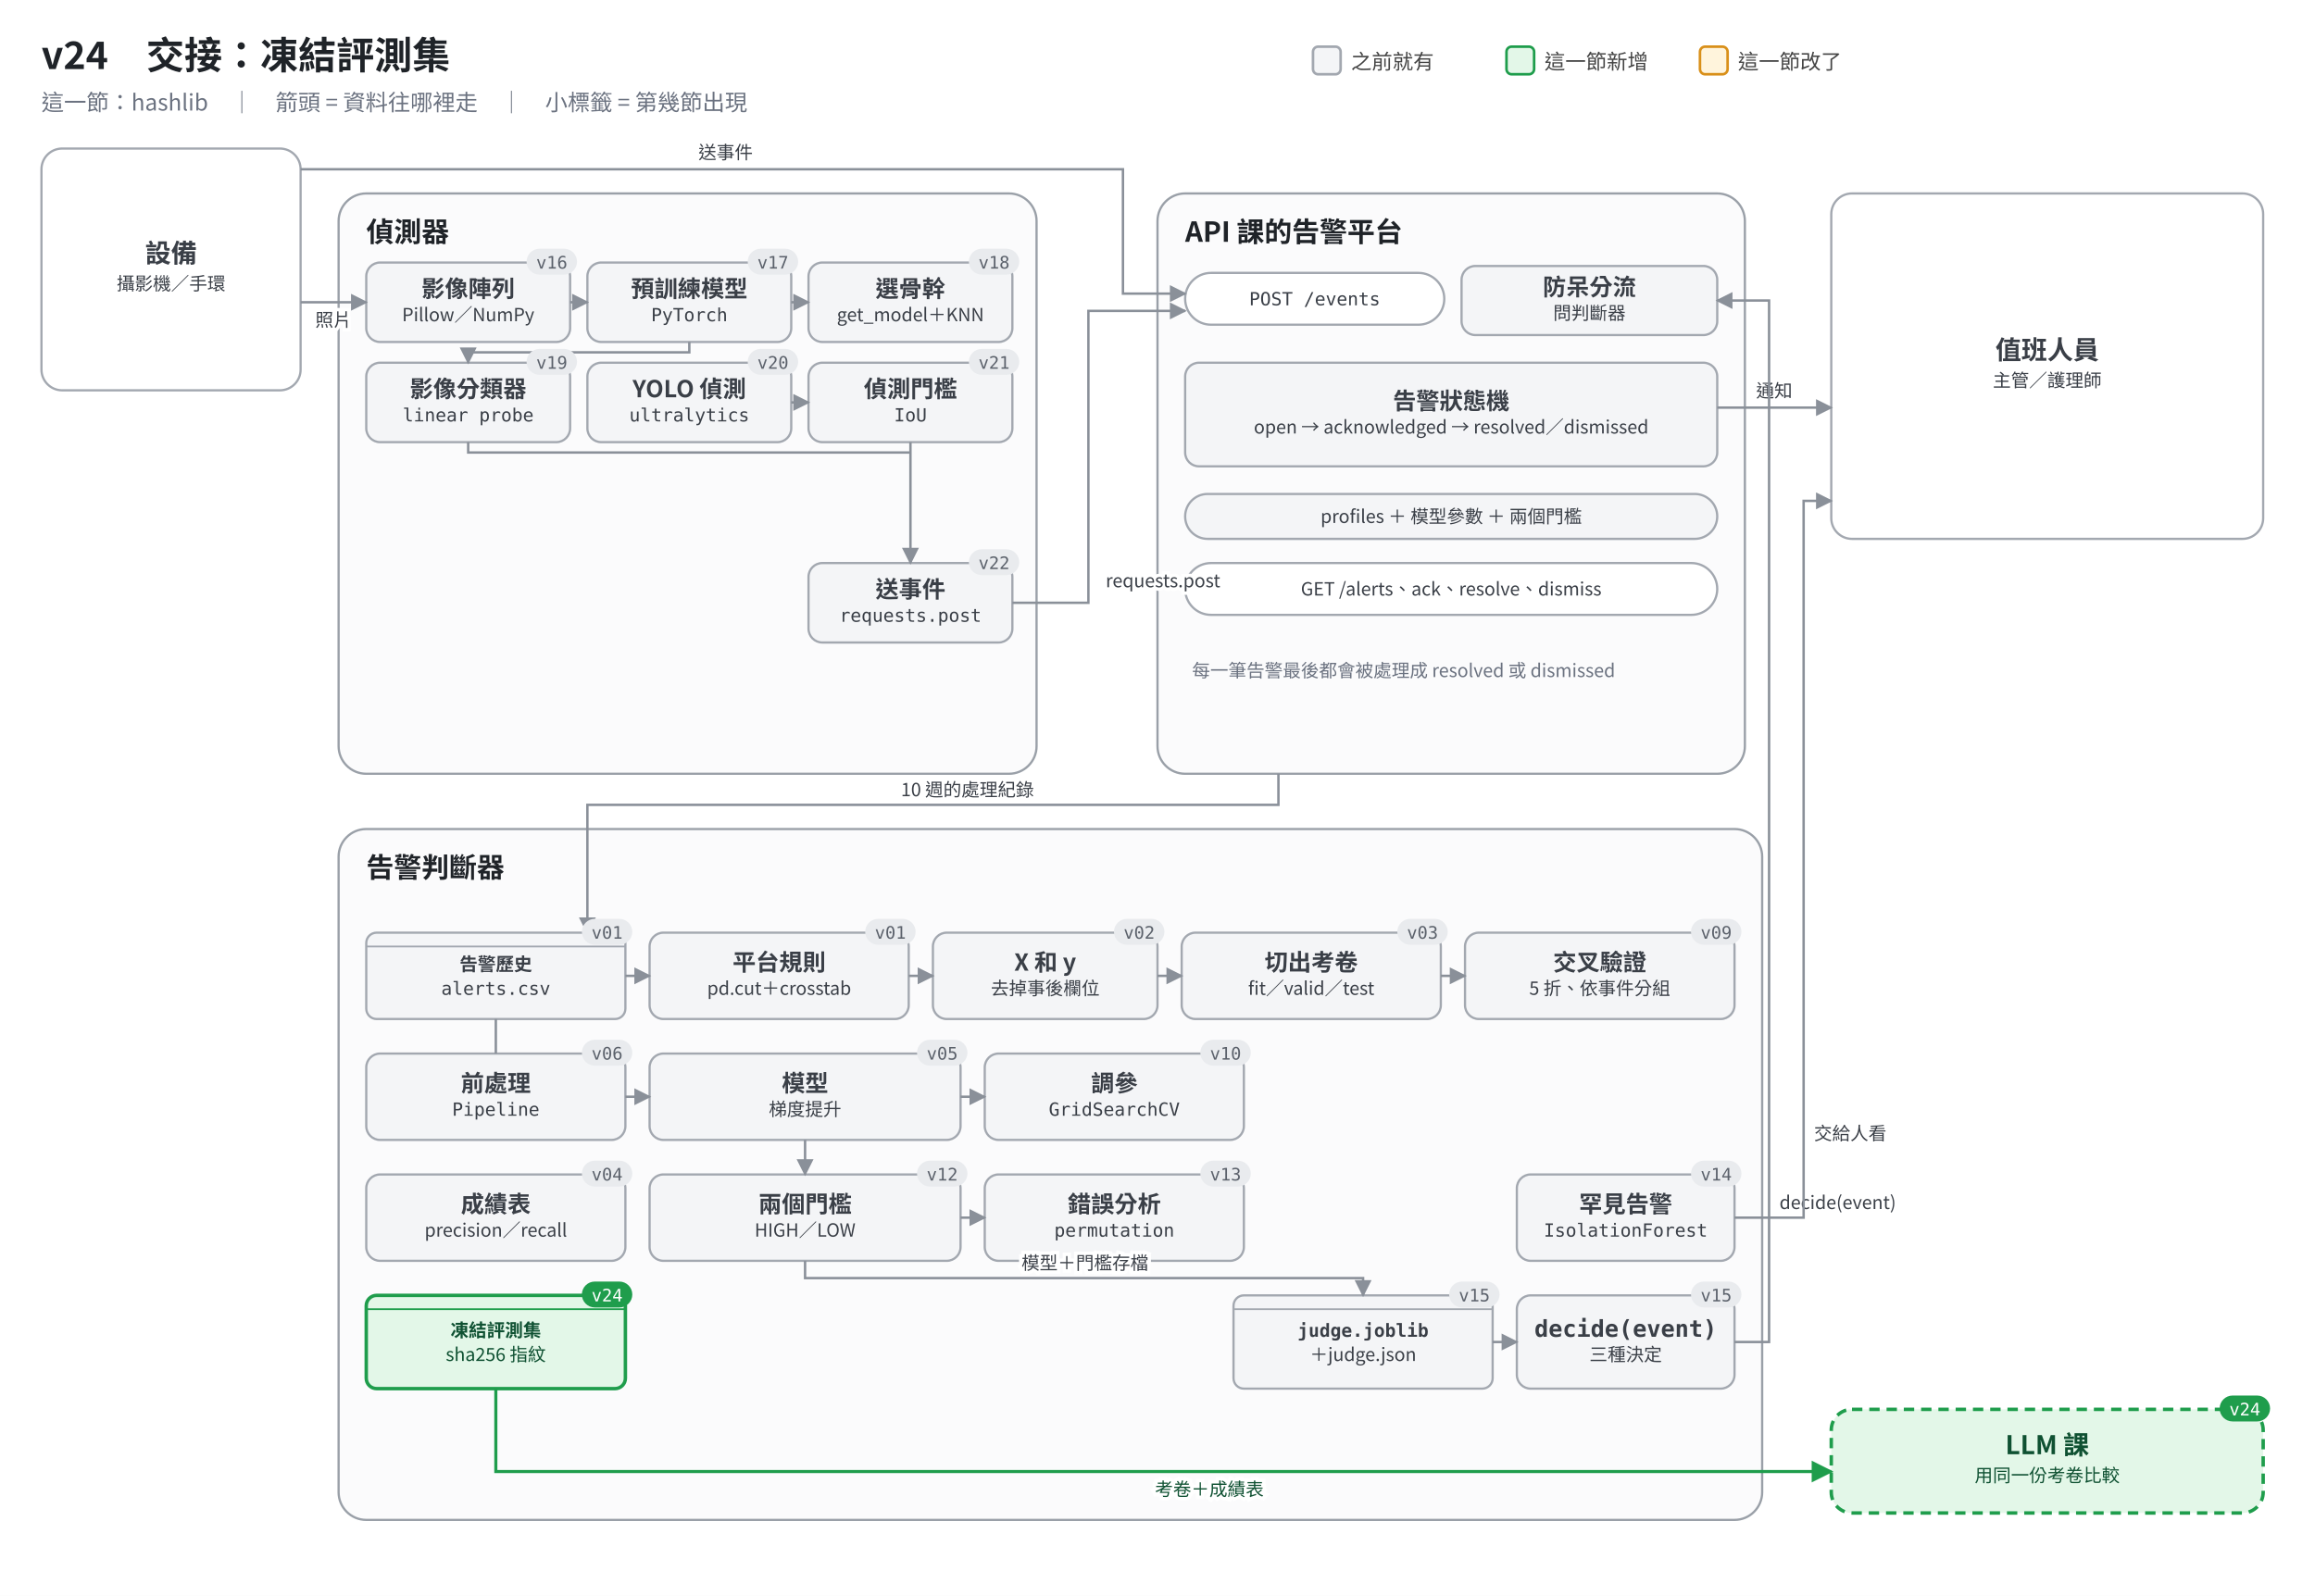
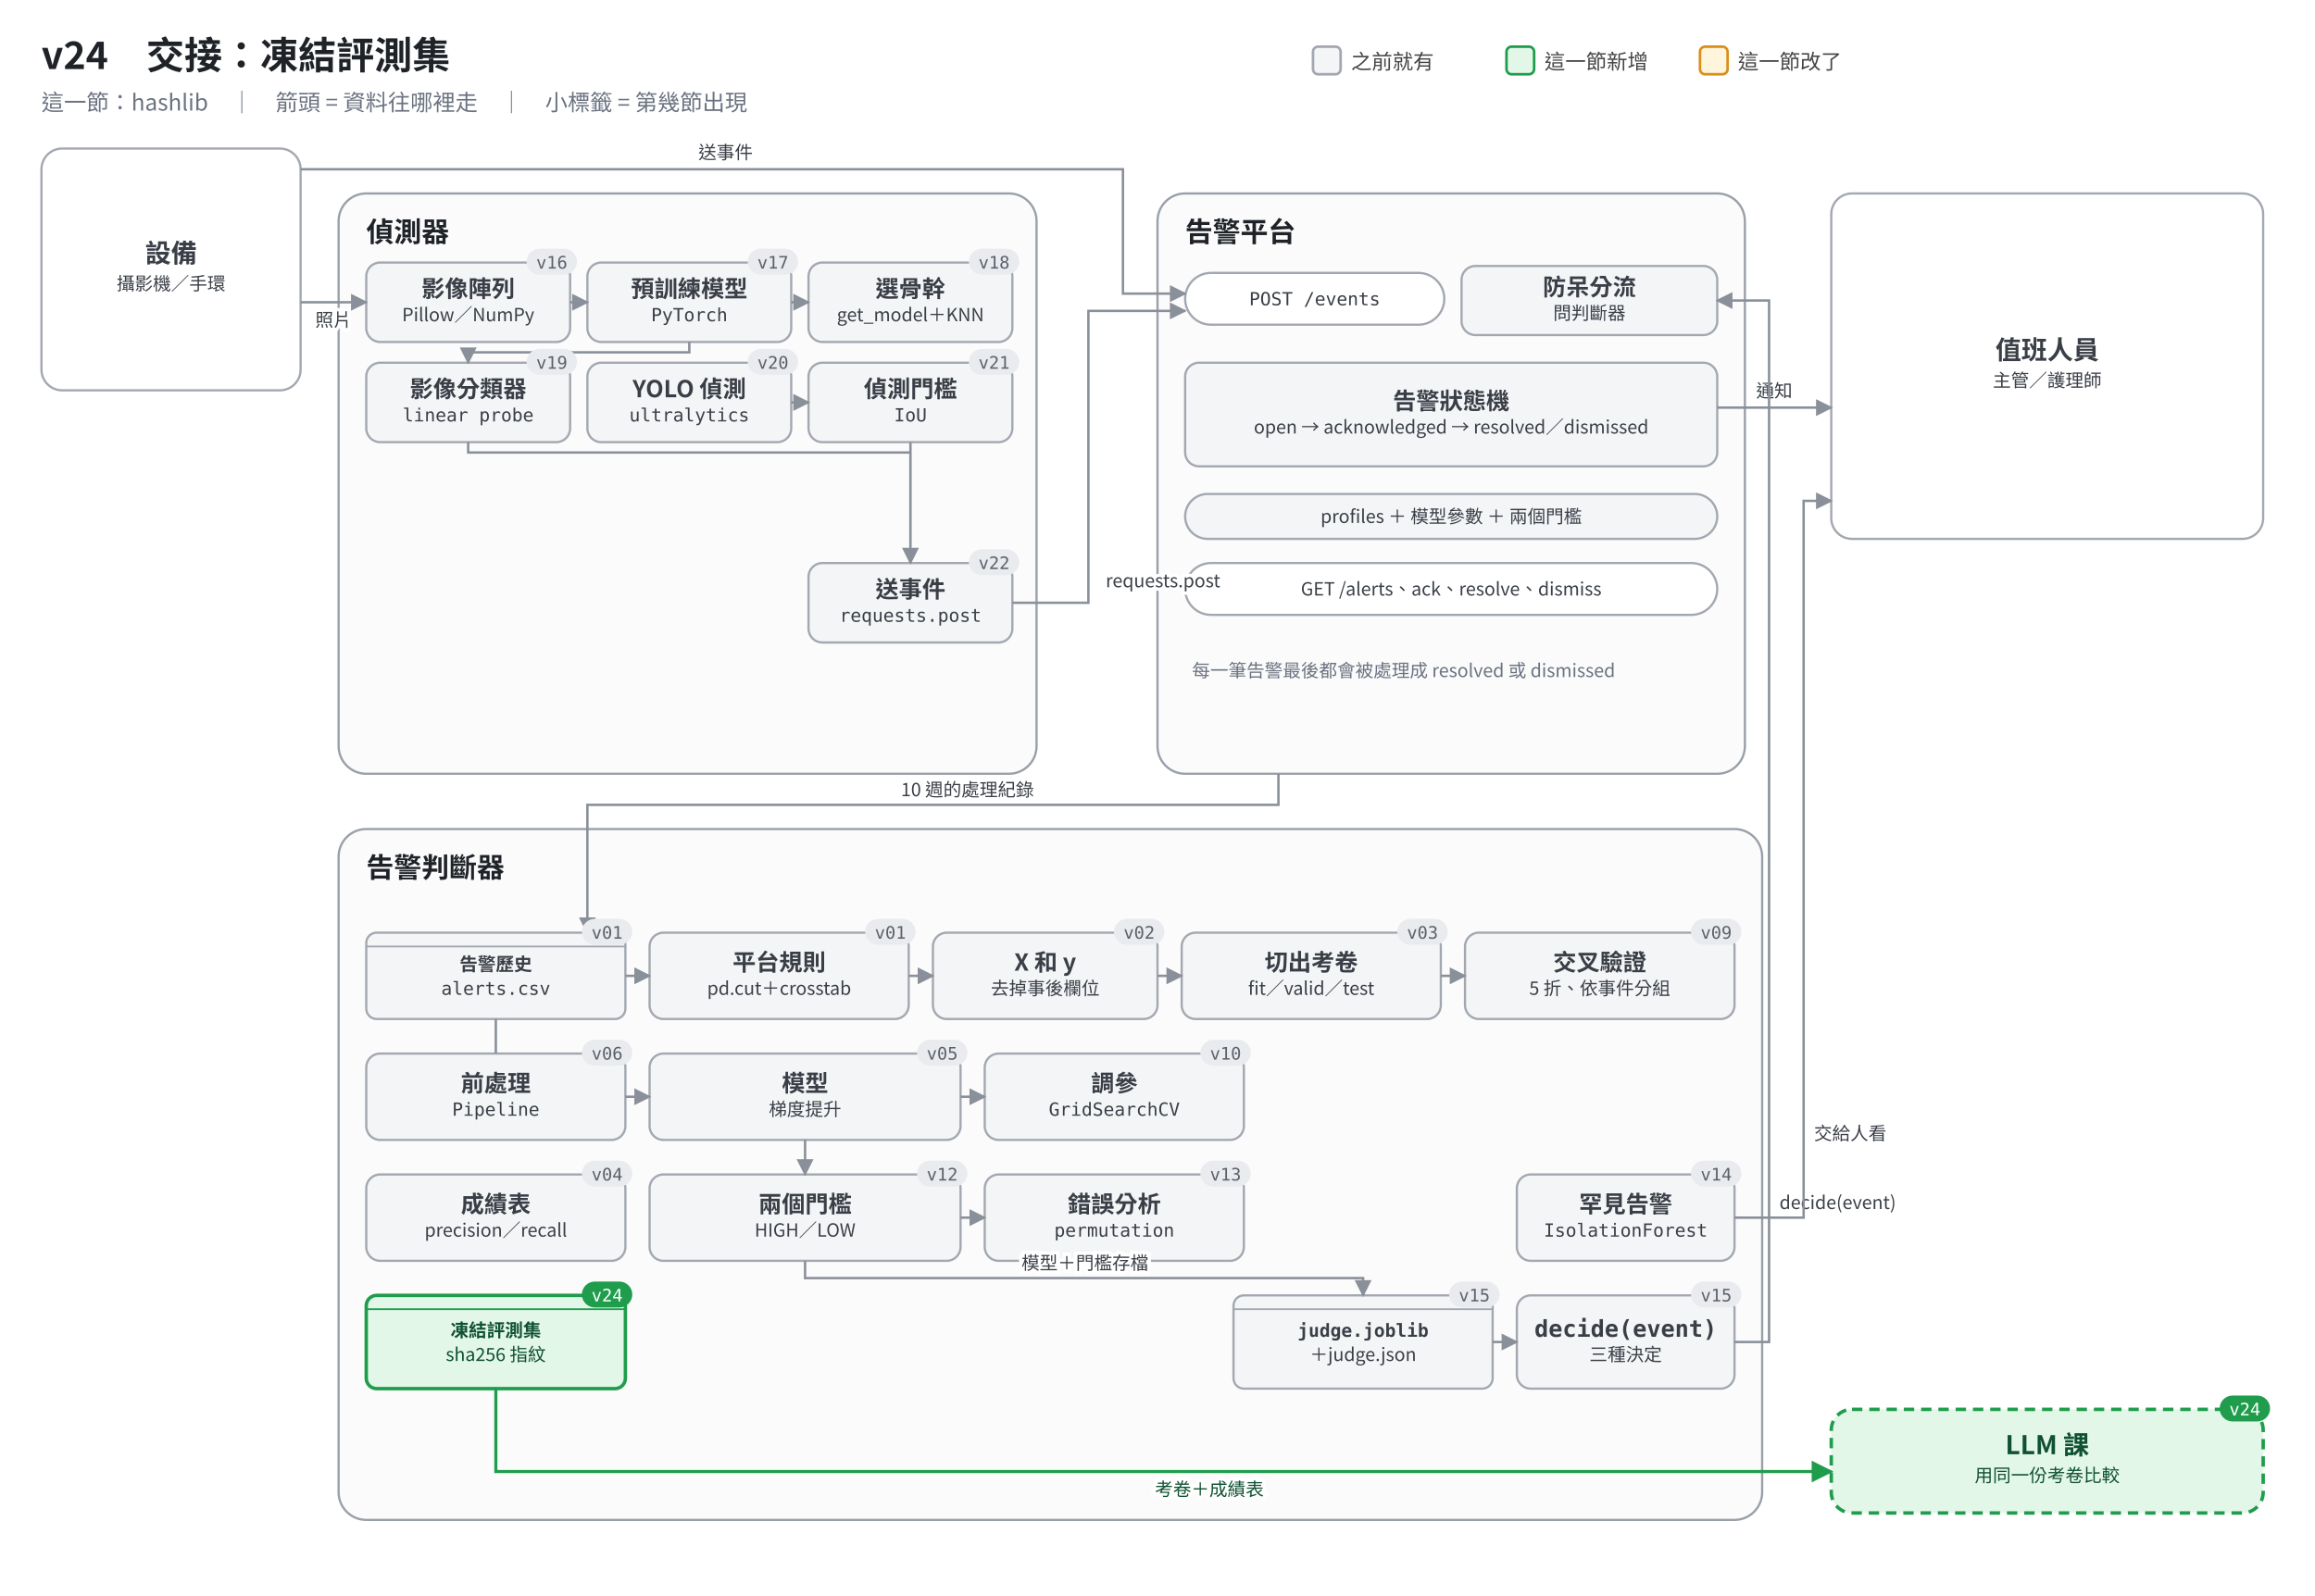
<svg xmlns="http://www.w3.org/2000/svg" viewBox="0 0 1340 924" width="1340" height="924">
  <defs>
    <marker id="arr-old" viewBox="0 0 10 10" refX="9" refY="5" markerWidth="7" markerHeight="7" orient="auto-start-reverse">
      <path d="M0,0 L10,5 L0,10 z" fill="#8a9099" />
    </marker>
    <marker id="arr-new" viewBox="0 0 10 10" refX="9" refY="5" markerWidth="7" markerHeight="7" orient="auto-start-reverse">
      <path d="M0,0 L10,5 L0,10 z" fill="#1f9d4c" />
    </marker>
    <marker id="arr-changed" viewBox="0 0 10 10" refX="9" refY="5" markerWidth="7" markerHeight="7" orient="auto-start-reverse">
      <path d="M0,0 L10,5 L0,10 z" fill="#d9901a" />
    </marker>
    <marker id="arr-error" viewBox="0 0 10 10" refX="9" refY="5" markerWidth="7" markerHeight="7" orient="auto-start-reverse">
      <path d="M0,0 L10,5 L0,10 z" fill="#d33a3a" />
    </marker>
  </defs>
  <rect width="1340" height="924" fill="#ffffff" />
  <text x="24" y="40" font-family="'PingFang TC','Noto Sans TC','Noto Sans CJK TC','Microsoft JhengHei',sans-serif" font-size="22" fill="#1f2328" font-weight="bold" text-anchor="start">v24　交接：凍結評測集</text>
  <text x="24" y="64" font-family="'PingFang TC','Noto Sans TC','Noto Sans CJK TC','Microsoft JhengHei',sans-serif" font-size="13" fill="#6b7280" font-weight="normal" text-anchor="start">這一節：hashlib　｜　箭頭 = 資料往哪裡走　｜　小標籤 = 第幾節出現</text>
  <rect x="760" y="27" width="16" height="16" rx="3" fill="#f4f5f7" stroke="#a3a8b0" stroke-width="1.5" />
  <text x="782" y="40" font-family="'PingFang TC','Noto Sans TC','Noto Sans CJK TC','Microsoft JhengHei',sans-serif" font-size="12" fill="#444" font-weight="normal" text-anchor="start">之前就有</text>
  <rect x="872" y="27" width="16" height="16" rx="3" fill="#e3f7e8" stroke="#1f9d4c" stroke-width="1.5" />
  <text x="894" y="40" font-family="'PingFang TC','Noto Sans TC','Noto Sans CJK TC','Microsoft JhengHei',sans-serif" font-size="12" fill="#444" font-weight="normal" text-anchor="start">這一節新增</text>
  <rect x="984" y="27" width="16" height="16" rx="3" fill="#fff4dc" stroke="#d9901a" stroke-width="1.5" />
  <text x="1006" y="40" font-family="'PingFang TC','Noto Sans TC','Noto Sans CJK TC','Microsoft JhengHei',sans-serif" font-size="12" fill="#444" font-weight="normal" text-anchor="start">這一節改了</text>
  <rect x="670" y="112" width="340" height="336" rx="16" fill="#fbfbfc" stroke="#9aa0a8" stroke-width="1.3" />
-   <text x="686" y="140" font-family="'PingFang TC','Noto Sans TC','Noto Sans CJK TC','Microsoft JhengHei',sans-serif" font-size="16" fill="#1f2328" font-weight="bold" text-anchor="start">API 課的告警平台</text>
+   <text x="686" y="140" font-family="'PingFang TC','Noto Sans TC','Noto Sans CJK TC','Microsoft JhengHei',sans-serif" font-size="16" fill="#1f2328" font-weight="bold" text-anchor="start">告警平台</text>
  <rect x="196" y="112" width="404" height="336" rx="16" fill="#fbfbfc" stroke="#9aa0a8" stroke-width="1.3" />
  <text x="212" y="140" font-family="'PingFang TC','Noto Sans TC','Noto Sans CJK TC','Microsoft JhengHei',sans-serif" font-size="16" fill="#1f2328" font-weight="bold" text-anchor="start">偵測器</text>
  <rect x="196" y="480" width="824" height="400" rx="16" fill="#fbfbfc" stroke="#9aa0a8" stroke-width="1.3" />
  <text x="212" y="508" font-family="'PingFang TC','Noto Sans TC','Noto Sans CJK TC','Microsoft JhengHei',sans-serif" font-size="16" fill="#1f2328" font-weight="bold" text-anchor="start">告警判斷器</text>
  <rect x="24" y="86" width="150" height="140" rx="12" fill="#ffffff" stroke="#a3a8b0" stroke-width="1.3" />
  <text x="99" y="152" font-family="'PingFang TC','Noto Sans TC','Noto Sans CJK TC','Microsoft JhengHei',sans-serif" font-size="15" fill="#3a3f47" font-weight="bold" text-anchor="middle">設備</text>
  <text x="99" y="168" font-family="'PingFang TC','Noto Sans TC','Noto Sans CJK TC','Microsoft JhengHei',sans-serif" font-size="10.5" fill="#3a3f47" font-weight="normal" text-anchor="middle">攝影機／手環</text>
  <rect x="212" y="152" width="118" height="46" rx="8" fill="#f4f5f7" stroke="#a3a8b0" stroke-width="1.3" />
  <text x="271" y="172" font-family="'PingFang TC','Noto Sans TC','Noto Sans CJK TC','Microsoft JhengHei',sans-serif" font-size="13.5" fill="#3a3f47" font-weight="bold" text-anchor="middle">影像陣列</text>
  <text x="271" y="186" font-family="'PingFang TC','Noto Sans TC','Noto Sans CJK TC','Microsoft JhengHei',sans-serif" font-size="10.5" fill="#3a3f47" font-weight="normal" text-anchor="middle">Pillow／NumPy</text>
  <rect x="340" y="152" width="118" height="46" rx="8" fill="#f4f5f7" stroke="#a3a8b0" stroke-width="1.3" />
  <text x="399" y="172" font-family="'PingFang TC','Noto Sans TC','Noto Sans CJK TC','Microsoft JhengHei',sans-serif" font-size="13.5" fill="#3a3f47" font-weight="bold" text-anchor="middle">預訓練模型</text>
  <text x="399" y="186" font-family="'SF Mono',Menlo,Consolas,'DejaVu Sans Mono',monospace" font-size="10.5" fill="#3a3f47" font-weight="normal" text-anchor="middle">PyTorch</text>
  <rect x="468" y="152" width="118" height="46" rx="8" fill="#f4f5f7" stroke="#a3a8b0" stroke-width="1.3" />
  <text x="527" y="172" font-family="'PingFang TC','Noto Sans TC','Noto Sans CJK TC','Microsoft JhengHei',sans-serif" font-size="13.5" fill="#3a3f47" font-weight="bold" text-anchor="middle">選骨幹</text>
  <text x="527" y="186" font-family="'PingFang TC','Noto Sans TC','Noto Sans CJK TC','Microsoft JhengHei',sans-serif" font-size="10.5" fill="#3a3f47" font-weight="normal" text-anchor="middle">get_model＋KNN</text>
  <rect x="212" y="210" width="118" height="46" rx="8" fill="#f4f5f7" stroke="#a3a8b0" stroke-width="1.3" />
  <text x="271" y="230" font-family="'PingFang TC','Noto Sans TC','Noto Sans CJK TC','Microsoft JhengHei',sans-serif" font-size="13.5" fill="#3a3f47" font-weight="bold" text-anchor="middle">影像分類器</text>
  <text x="271" y="244" font-family="'SF Mono',Menlo,Consolas,'DejaVu Sans Mono',monospace" font-size="10.5" fill="#3a3f47" font-weight="normal" text-anchor="middle">linear probe</text>
  <rect x="340" y="210" width="118" height="46" rx="8" fill="#f4f5f7" stroke="#a3a8b0" stroke-width="1.3" />
  <text x="399" y="230" font-family="'PingFang TC','Noto Sans TC','Noto Sans CJK TC','Microsoft JhengHei',sans-serif" font-size="13.5" fill="#3a3f47" font-weight="bold" text-anchor="middle">YOLO 偵測</text>
  <text x="399" y="244" font-family="'SF Mono',Menlo,Consolas,'DejaVu Sans Mono',monospace" font-size="10.5" fill="#3a3f47" font-weight="normal" text-anchor="middle">ultralytics</text>
  <rect x="468" y="210" width="118" height="46" rx="8" fill="#f4f5f7" stroke="#a3a8b0" stroke-width="1.3" />
  <text x="527" y="230" font-family="'PingFang TC','Noto Sans TC','Noto Sans CJK TC','Microsoft JhengHei',sans-serif" font-size="13.5" fill="#3a3f47" font-weight="bold" text-anchor="middle">偵測門檻</text>
  <text x="527" y="244" font-family="'SF Mono',Menlo,Consolas,'DejaVu Sans Mono',monospace" font-size="10.5" fill="#3a3f47" font-weight="normal" text-anchor="middle">IoU</text>
  <rect x="468" y="326" width="118" height="46" rx="8" fill="#f4f5f7" stroke="#a3a8b0" stroke-width="1.3" />
  <text x="527" y="346" font-family="'PingFang TC','Noto Sans TC','Noto Sans CJK TC','Microsoft JhengHei',sans-serif" font-size="13.5" fill="#3a3f47" font-weight="bold" text-anchor="middle">送事件</text>
  <text x="527" y="360" font-family="'SF Mono',Menlo,Consolas,'DejaVu Sans Mono',monospace" font-size="10.5" fill="#3a3f47" font-weight="normal" text-anchor="middle">requests.post</text>
  <rect x="686" y="158" width="150" height="30" rx="15" fill="#ffffff" stroke="#a3a8b0" stroke-width="1.3" />
  <text x="761" y="176.78" font-family="'SF Mono',Menlo,Consolas,'DejaVu Sans Mono',monospace" font-size="10.5" fill="#3a3f47" font-weight="normal" text-anchor="middle">POST /events</text>
  <rect x="846" y="154" width="148" height="40" rx="8" fill="#f4f5f7" stroke="#a3a8b0" stroke-width="1.3" />
  <text x="920" y="171" font-family="'PingFang TC','Noto Sans TC','Noto Sans CJK TC','Microsoft JhengHei',sans-serif" font-size="13.5" fill="#3a3f47" font-weight="bold" text-anchor="middle">防呆分流</text>
  <text x="920" y="185" font-family="'PingFang TC','Noto Sans TC','Noto Sans CJK TC','Microsoft JhengHei',sans-serif" font-size="10.5" fill="#3a3f47" font-weight="normal" text-anchor="middle">問判斷器</text>
  <rect x="686" y="210" width="308" height="60" rx="8" fill="#f4f5f7" stroke="#a3a8b0" stroke-width="1.3" />
  <text x="840" y="237" font-family="'PingFang TC','Noto Sans TC','Noto Sans CJK TC','Microsoft JhengHei',sans-serif" font-size="13.5" fill="#3a3f47" font-weight="bold" text-anchor="middle">告警狀態機</text>
  <text x="840" y="251" font-family="'PingFang TC','Noto Sans TC','Noto Sans CJK TC','Microsoft JhengHei',sans-serif" font-size="10.5" fill="#3a3f47" font-weight="normal" text-anchor="middle">open → acknowledged → resolved／dismissed</text>
  <rect x="686" y="286" width="308" height="26" rx="13" fill="#f4f5f7" stroke="#a3a8b0" stroke-width="1.3" />
  <text x="840" y="302.78" font-family="'PingFang TC','Noto Sans TC','Noto Sans CJK TC','Microsoft JhengHei',sans-serif" font-size="10.5" fill="#3a3f47" font-weight="normal" text-anchor="middle">profiles ＋ 模型參數 ＋ 兩個門檻</text>
  <rect x="686" y="326" width="308" height="30" rx="15" fill="#ffffff" stroke="#a3a8b0" stroke-width="1.3" />
  <text x="840" y="344.78" font-family="'PingFang TC','Noto Sans TC','Noto Sans CJK TC','Microsoft JhengHei',sans-serif" font-size="10.5" fill="#3a3f47" font-weight="normal" text-anchor="middle">GET /alerts、ack、resolve、dismiss</text>
  <text x="690" y="392" font-family="'PingFang TC','Noto Sans TC','Noto Sans CJK TC','Microsoft JhengHei',sans-serif" font-size="10.5" fill="#6b7280" font-weight="normal" text-anchor="start">每一筆告警最後都會被處理成 resolved 或 dismissed</text>
  <rect x="1060" y="112" width="250" height="200" rx="12" fill="#ffffff" stroke="#a3a8b0" stroke-width="1.3" />
  <text x="1185" y="208" font-family="'PingFang TC','Noto Sans TC','Noto Sans CJK TC','Microsoft JhengHei',sans-serif" font-size="15" fill="#3a3f47" font-weight="bold" text-anchor="middle">值班人員</text>
  <text x="1185" y="224" font-family="'PingFang TC','Noto Sans TC','Noto Sans CJK TC','Microsoft JhengHei',sans-serif" font-size="10.5" fill="#3a3f47" font-weight="normal" text-anchor="middle">主管／護理師</text>
  <rect x="1060" y="816" width="250" height="60" rx="12" fill="#e3f7e8" stroke="#1f9d4c" stroke-width="2" stroke-dasharray="6 4" />
  <text x="1185" y="842" font-family="'PingFang TC','Noto Sans TC','Noto Sans CJK TC','Microsoft JhengHei',sans-serif" font-size="15" fill="#0f5132" font-weight="bold" text-anchor="middle">LLM 課</text>
  <text x="1185" y="858" font-family="'PingFang TC','Noto Sans TC','Noto Sans CJK TC','Microsoft JhengHei',sans-serif" font-size="10.5" fill="#0f5132" font-weight="normal" text-anchor="middle">用同一份考卷比較</text>
  <rect x="212" y="540" width="150" height="50" rx="6" fill="#f4f5f7" stroke="#a3a8b0" stroke-width="1.3" />
  <path d="M212,548 h150" stroke="#a3a8b0" stroke-width="1" />
  <text x="287" y="562" font-family="'PingFang TC','Noto Sans TC','Noto Sans CJK TC','Microsoft JhengHei',sans-serif" font-size="10.5" fill="#3a3f47" font-weight="bold" text-anchor="middle">告警歷史</text>
  <text x="287" y="576" font-family="'SF Mono',Menlo,Consolas,'DejaVu Sans Mono',monospace" font-size="10.5" fill="#3a3f47" font-weight="normal" text-anchor="middle">alerts.csv</text>
  <rect x="376" y="540" width="150" height="50" rx="8" fill="#f4f5f7" stroke="#a3a8b0" stroke-width="1.3" />
  <text x="451" y="562" font-family="'PingFang TC','Noto Sans TC','Noto Sans CJK TC','Microsoft JhengHei',sans-serif" font-size="13.5" fill="#3a3f47" font-weight="bold" text-anchor="middle">平台規則</text>
  <text x="451" y="576" font-family="'PingFang TC','Noto Sans TC','Noto Sans CJK TC','Microsoft JhengHei',sans-serif" font-size="10.5" fill="#3a3f47" font-weight="normal" text-anchor="middle">pd.cut＋crosstab</text>
  <rect x="540" y="540" width="130" height="50" rx="8" fill="#f4f5f7" stroke="#a3a8b0" stroke-width="1.3" />
  <text x="605" y="562" font-family="'PingFang TC','Noto Sans TC','Noto Sans CJK TC','Microsoft JhengHei',sans-serif" font-size="13.5" fill="#3a3f47" font-weight="bold" text-anchor="middle">X 和 y</text>
  <text x="605" y="576" font-family="'PingFang TC','Noto Sans TC','Noto Sans CJK TC','Microsoft JhengHei',sans-serif" font-size="10.5" fill="#3a3f47" font-weight="normal" text-anchor="middle">去掉事後欄位</text>
  <rect x="684" y="540" width="150" height="50" rx="8" fill="#f4f5f7" stroke="#a3a8b0" stroke-width="1.3" />
  <text x="759" y="562" font-family="'PingFang TC','Noto Sans TC','Noto Sans CJK TC','Microsoft JhengHei',sans-serif" font-size="13.5" fill="#3a3f47" font-weight="bold" text-anchor="middle">切出考卷</text>
  <text x="759" y="576" font-family="'PingFang TC','Noto Sans TC','Noto Sans CJK TC','Microsoft JhengHei',sans-serif" font-size="10.5" fill="#3a3f47" font-weight="normal" text-anchor="middle">fit／valid／test</text>
  <rect x="848" y="540" width="156" height="50" rx="8" fill="#f4f5f7" stroke="#a3a8b0" stroke-width="1.3" />
  <text x="926" y="562" font-family="'PingFang TC','Noto Sans TC','Noto Sans CJK TC','Microsoft JhengHei',sans-serif" font-size="13.5" fill="#3a3f47" font-weight="bold" text-anchor="middle">交叉驗證</text>
  <text x="926" y="576" font-family="'PingFang TC','Noto Sans TC','Noto Sans CJK TC','Microsoft JhengHei',sans-serif" font-size="10.5" fill="#3a3f47" font-weight="normal" text-anchor="middle">5 折、依事件分組</text>
  <rect x="212" y="610" width="150" height="50" rx="8" fill="#f4f5f7" stroke="#a3a8b0" stroke-width="1.3" />
  <text x="287" y="632" font-family="'PingFang TC','Noto Sans TC','Noto Sans CJK TC','Microsoft JhengHei',sans-serif" font-size="13.5" fill="#3a3f47" font-weight="bold" text-anchor="middle">前處理</text>
  <text x="287" y="646" font-family="'SF Mono',Menlo,Consolas,'DejaVu Sans Mono',monospace" font-size="10.5" fill="#3a3f47" font-weight="normal" text-anchor="middle">Pipeline</text>
  <rect x="376" y="610" width="180" height="50" rx="8" fill="#f4f5f7" stroke="#a3a8b0" stroke-width="1.3" />
  <text x="466" y="632" font-family="'PingFang TC','Noto Sans TC','Noto Sans CJK TC','Microsoft JhengHei',sans-serif" font-size="13.5" fill="#3a3f47" font-weight="bold" text-anchor="middle">模型</text>
  <text x="466" y="646" font-family="'PingFang TC','Noto Sans TC','Noto Sans CJK TC','Microsoft JhengHei',sans-serif" font-size="10.5" fill="#3a3f47" font-weight="normal" text-anchor="middle">梯度提升</text>
  <rect x="570" y="610" width="150" height="50" rx="8" fill="#f4f5f7" stroke="#a3a8b0" stroke-width="1.3" />
  <text x="645" y="632" font-family="'PingFang TC','Noto Sans TC','Noto Sans CJK TC','Microsoft JhengHei',sans-serif" font-size="13.5" fill="#3a3f47" font-weight="bold" text-anchor="middle">調參</text>
  <text x="645" y="646" font-family="'SF Mono',Menlo,Consolas,'DejaVu Sans Mono',monospace" font-size="10.5" fill="#3a3f47" font-weight="normal" text-anchor="middle">GridSearchCV</text>
  <rect x="212" y="680" width="150" height="50" rx="8" fill="#f4f5f7" stroke="#a3a8b0" stroke-width="1.3" />
  <text x="287" y="702" font-family="'PingFang TC','Noto Sans TC','Noto Sans CJK TC','Microsoft JhengHei',sans-serif" font-size="13.5" fill="#3a3f47" font-weight="bold" text-anchor="middle">成績表</text>
  <text x="287" y="716" font-family="'PingFang TC','Noto Sans TC','Noto Sans CJK TC','Microsoft JhengHei',sans-serif" font-size="10.5" fill="#3a3f47" font-weight="normal" text-anchor="middle">precision／recall</text>
  <rect x="376" y="680" width="180" height="50" rx="8" fill="#f4f5f7" stroke="#a3a8b0" stroke-width="1.3" />
  <text x="466" y="702" font-family="'PingFang TC','Noto Sans TC','Noto Sans CJK TC','Microsoft JhengHei',sans-serif" font-size="13.5" fill="#3a3f47" font-weight="bold" text-anchor="middle">兩個門檻</text>
  <text x="466" y="716" font-family="'PingFang TC','Noto Sans TC','Noto Sans CJK TC','Microsoft JhengHei',sans-serif" font-size="10.5" fill="#3a3f47" font-weight="normal" text-anchor="middle">HIGH／LOW</text>
  <rect x="570" y="680" width="150" height="50" rx="8" fill="#f4f5f7" stroke="#a3a8b0" stroke-width="1.3" />
  <text x="645" y="702" font-family="'PingFang TC','Noto Sans TC','Noto Sans CJK TC','Microsoft JhengHei',sans-serif" font-size="13.5" fill="#3a3f47" font-weight="bold" text-anchor="middle">錯誤分析</text>
  <text x="645" y="716" font-family="'SF Mono',Menlo,Consolas,'DejaVu Sans Mono',monospace" font-size="10.5" fill="#3a3f47" font-weight="normal" text-anchor="middle">permutation</text>
  <rect x="878" y="680" width="126" height="50" rx="8" fill="#f4f5f7" stroke="#a3a8b0" stroke-width="1.3" />
  <text x="941" y="702" font-family="'PingFang TC','Noto Sans TC','Noto Sans CJK TC','Microsoft JhengHei',sans-serif" font-size="13.5" fill="#3a3f47" font-weight="bold" text-anchor="middle">罕見告警</text>
  <text x="941" y="716" font-family="'SF Mono',Menlo,Consolas,'DejaVu Sans Mono',monospace" font-size="10.5" fill="#3a3f47" font-weight="normal" text-anchor="middle">IsolationForest</text>
  <rect x="212" y="750" width="150" height="54" rx="6" fill="#e3f7e8" stroke="#1f9d4c" stroke-width="2" />
  <path d="M212,758 h150" stroke="#1f9d4c" stroke-width="1" />
  <text x="287" y="774" font-family="'PingFang TC','Noto Sans TC','Noto Sans CJK TC','Microsoft JhengHei',sans-serif" font-size="10.5" fill="#0f5132" font-weight="bold" text-anchor="middle">凍結評測集</text>
  <text x="287" y="788" font-family="'PingFang TC','Noto Sans TC','Noto Sans CJK TC','Microsoft JhengHei',sans-serif" font-size="10.5" fill="#0f5132" font-weight="normal" text-anchor="middle">sha256 指紋</text>
  <rect x="714" y="750" width="150" height="54" rx="6" fill="#f4f5f7" stroke="#a3a8b0" stroke-width="1.3" />
  <path d="M714,758 h150" stroke="#a3a8b0" stroke-width="1" />
  <text x="789" y="774" font-family="'SF Mono',Menlo,Consolas,'DejaVu Sans Mono',monospace" font-size="10.5" fill="#3a3f47" font-weight="bold" text-anchor="middle">judge.joblib</text>
  <text x="789" y="788" font-family="'PingFang TC','Noto Sans TC','Noto Sans CJK TC','Microsoft JhengHei',sans-serif" font-size="10.5" fill="#3a3f47" font-weight="normal" text-anchor="middle">＋judge.json</text>
  <rect x="878" y="750" width="126" height="54" rx="8" fill="#f4f5f7" stroke="#a3a8b0" stroke-width="1.3" />
  <text x="941" y="774" font-family="'SF Mono',Menlo,Consolas,'DejaVu Sans Mono',monospace" font-size="13.5" fill="#3a3f47" font-weight="bold" text-anchor="middle">decide(event)</text>
  <text x="941" y="788" font-family="'PingFang TC','Noto Sans TC','Noto Sans CJK TC','Microsoft JhengHei',sans-serif" font-size="10.5" fill="#3a3f47" font-weight="normal" text-anchor="middle">三種決定</text>
  <polyline points="174,98 650,98 650,170 686,170" fill="none" stroke="#8a9099" stroke-width="1.4" marker-end="url(#arr-old)" />
  <text x="420" y="92" font-family="'PingFang TC','Noto Sans TC','Noto Sans CJK TC','Microsoft JhengHei',sans-serif" font-size="10.5" fill="#3a3f47" text-anchor="middle" stroke="#fff" stroke-width="4" paint-order="stroke">送事件</text>
  <polyline points="174,175 212,175" fill="none" stroke="#8a9099" stroke-width="1.4" marker-end="url(#arr-old)" />
  <text x="193" y="189" font-family="'PingFang TC','Noto Sans TC','Noto Sans CJK TC','Microsoft JhengHei',sans-serif" font-size="10.5" fill="#3a3f47" text-anchor="middle" stroke="#fff" stroke-width="4" paint-order="stroke">照片</text>
  <polyline points="330,175 340,175" fill="none" stroke="#8a9099" stroke-width="1.4" marker-end="url(#arr-old)" />
  <polyline points="458,175 468,175" fill="none" stroke="#8a9099" stroke-width="1.4" marker-end="url(#arr-old)" />
  <polyline points="399,198 399,204 271,204 271,210" fill="none" stroke="#8a9099" stroke-width="1.4" marker-end="url(#arr-old)" />
  <polyline points="458,233 468,233" fill="none" stroke="#8a9099" stroke-width="1.4" marker-end="url(#arr-old)" />
  <polyline points="271,256 271,262 527,262" fill="none" stroke="#8a9099" stroke-width="1.4" />
  <polyline points="527,256 527,326" fill="none" stroke="#8a9099" stroke-width="1.4" marker-end="url(#arr-old)" />
  <polyline points="586,349 630,349 630,180 686,180" fill="none" stroke="#8a9099" stroke-width="1.4" marker-end="url(#arr-old)" />
  <text x="640" y="340" font-family="'PingFang TC','Noto Sans TC','Noto Sans CJK TC','Microsoft JhengHei',sans-serif" font-size="10.5" fill="#3a3f47" text-anchor="start" stroke="#fff" stroke-width="4" paint-order="stroke">requests.post</text>
  <polyline points="994,236 1060,236" fill="none" stroke="#8a9099" stroke-width="1.4" marker-end="url(#arr-old)" />
  <text x="1027" y="230" font-family="'PingFang TC','Noto Sans TC','Noto Sans CJK TC','Microsoft JhengHei',sans-serif" font-size="10.5" fill="#3a3f47" text-anchor="middle" stroke="#fff" stroke-width="4" paint-order="stroke">通知</text>
  <polyline points="740,448 740,466 340,466 340,540" fill="none" stroke="#8a9099" stroke-width="1.4" marker-end="url(#arr-old)" />
  <text x="560" y="461" font-family="'PingFang TC','Noto Sans TC','Noto Sans CJK TC','Microsoft JhengHei',sans-serif" font-size="10.5" fill="#3a3f47" text-anchor="middle" stroke="#fff" stroke-width="4" paint-order="stroke">10 週的處理紀錄</text>
  <polyline points="362,565 376,565" fill="none" stroke="#8a9099" stroke-width="1.4" marker-end="url(#arr-old)" />
  <polyline points="526,565 540,565" fill="none" stroke="#8a9099" stroke-width="1.4" marker-end="url(#arr-old)" />
  <polyline points="670,565 684,565" fill="none" stroke="#8a9099" stroke-width="1.4" marker-end="url(#arr-old)" />
  <polyline points="834,565 848,565" fill="none" stroke="#8a9099" stroke-width="1.4" marker-end="url(#arr-old)" />
  <polyline points="362,635 376,635" fill="none" stroke="#8a9099" stroke-width="1.4" marker-end="url(#arr-old)" />
  <polyline points="556,635 570,635" fill="none" stroke="#8a9099" stroke-width="1.4" marker-end="url(#arr-old)" />
  <polyline points="287,610 287,590" fill="none" stroke="#8a9099" stroke-width="1.4" />
  <polyline points="466,660 466,680" fill="none" stroke="#8a9099" stroke-width="1.4" marker-end="url(#arr-old)" />
  <polyline points="556,705 570,705" fill="none" stroke="#8a9099" stroke-width="1.4" marker-end="url(#arr-old)" />
  <polyline points="466,730 466,740 789,740 789,750" fill="none" stroke="#8a9099" stroke-width="1.4" marker-end="url(#arr-old)" />
  <text x="628" y="735" font-family="'PingFang TC','Noto Sans TC','Noto Sans CJK TC','Microsoft JhengHei',sans-serif" font-size="10.5" fill="#3a3f47" text-anchor="middle" stroke="#fff" stroke-width="4" paint-order="stroke">模型＋門檻存檔</text>
  <polyline points="864,777 878,777" fill="none" stroke="#8a9099" stroke-width="1.4" marker-end="url(#arr-old)" />
  <polyline points="1004,777 1024,777 1024,174 994,174" fill="none" stroke="#8a9099" stroke-width="1.4" marker-end="url(#arr-old)" />
  <text x="1030" y="700" font-family="'PingFang TC','Noto Sans TC','Noto Sans CJK TC','Microsoft JhengHei',sans-serif" font-size="10.5" fill="#3a3f47" text-anchor="start" stroke="#fff" stroke-width="4" paint-order="stroke">decide(event)</text>
  <polyline points="1004,705 1044,705 1044,290 1060,290" fill="none" stroke="#8a9099" stroke-width="1.4" marker-end="url(#arr-old)" />
  <text x="1050" y="660" font-family="'PingFang TC','Noto Sans TC','Noto Sans CJK TC','Microsoft JhengHei',sans-serif" font-size="10.5" fill="#3a3f47" text-anchor="start" stroke="#fff" stroke-width="4" paint-order="stroke">交給人看</text>
  <polyline points="287,804 287,852 1060,852" fill="none" stroke="#1f9d4c" stroke-width="1.8" marker-end="url(#arr-new)" />
  <text x="700" y="866" font-family="'PingFang TC','Noto Sans TC','Noto Sans CJK TC','Microsoft JhengHei',sans-serif" font-size="10.5" fill="#0f5132" text-anchor="middle" stroke="#fff" stroke-width="4" paint-order="stroke">考卷＋成績表</text>
  <rect x="304.8" y="144" width="29.2" height="15" rx="7.5" fill="#e9ebee" />
  <text x="319.4" y="155.5" font-family="'SF Mono',Menlo,Consolas,'DejaVu Sans Mono',monospace" font-size="10" fill="#5b616b" font-weight="normal" text-anchor="middle">v16</text>
  <rect x="432.8" y="144" width="29.2" height="15" rx="7.5" fill="#e9ebee" />
  <text x="447.4" y="155.5" font-family="'SF Mono',Menlo,Consolas,'DejaVu Sans Mono',monospace" font-size="10" fill="#5b616b" font-weight="normal" text-anchor="middle">v17</text>
  <rect x="560.8" y="144" width="29.2" height="15" rx="7.5" fill="#e9ebee" />
  <text x="575.4" y="155.5" font-family="'SF Mono',Menlo,Consolas,'DejaVu Sans Mono',monospace" font-size="10" fill="#5b616b" font-weight="normal" text-anchor="middle">v18</text>
  <rect x="304.8" y="202" width="29.2" height="15" rx="7.5" fill="#e9ebee" />
  <text x="319.4" y="213.5" font-family="'SF Mono',Menlo,Consolas,'DejaVu Sans Mono',monospace" font-size="10" fill="#5b616b" font-weight="normal" text-anchor="middle">v19</text>
  <rect x="432.8" y="202" width="29.2" height="15" rx="7.5" fill="#e9ebee" />
  <text x="447.4" y="213.5" font-family="'SF Mono',Menlo,Consolas,'DejaVu Sans Mono',monospace" font-size="10" fill="#5b616b" font-weight="normal" text-anchor="middle">v20</text>
  <rect x="560.8" y="202" width="29.2" height="15" rx="7.5" fill="#e9ebee" />
  <text x="575.4" y="213.5" font-family="'SF Mono',Menlo,Consolas,'DejaVu Sans Mono',monospace" font-size="10" fill="#5b616b" font-weight="normal" text-anchor="middle">v21</text>
  <rect x="560.8" y="318" width="29.2" height="15" rx="7.5" fill="#e9ebee" />
  <text x="575.4" y="329.5" font-family="'SF Mono',Menlo,Consolas,'DejaVu Sans Mono',monospace" font-size="10" fill="#5b616b" font-weight="normal" text-anchor="middle">v22</text>
  <rect x="1284.8" y="808" width="29.2" height="15" rx="7.5" fill="#1f9d4c" />
  <text x="1299.4" y="819.5" font-family="'SF Mono',Menlo,Consolas,'DejaVu Sans Mono',monospace" font-size="10" fill="#fff" font-weight="normal" text-anchor="middle">v24</text>
  <rect x="336.8" y="532" width="29.2" height="15" rx="7.5" fill="#e9ebee" />
  <text x="351.4" y="543.5" font-family="'SF Mono',Menlo,Consolas,'DejaVu Sans Mono',monospace" font-size="10" fill="#5b616b" font-weight="normal" text-anchor="middle">v01</text>
  <rect x="500.8" y="532" width="29.2" height="15" rx="7.5" fill="#e9ebee" />
  <text x="515.4" y="543.5" font-family="'SF Mono',Menlo,Consolas,'DejaVu Sans Mono',monospace" font-size="10" fill="#5b616b" font-weight="normal" text-anchor="middle">v01</text>
  <rect x="644.8" y="532" width="29.2" height="15" rx="7.5" fill="#e9ebee" />
  <text x="659.4" y="543.5" font-family="'SF Mono',Menlo,Consolas,'DejaVu Sans Mono',monospace" font-size="10" fill="#5b616b" font-weight="normal" text-anchor="middle">v02</text>
  <rect x="808.8" y="532" width="29.2" height="15" rx="7.5" fill="#e9ebee" />
  <text x="823.4" y="543.5" font-family="'SF Mono',Menlo,Consolas,'DejaVu Sans Mono',monospace" font-size="10" fill="#5b616b" font-weight="normal" text-anchor="middle">v03</text>
  <rect x="978.8" y="532" width="29.2" height="15" rx="7.5" fill="#e9ebee" />
  <text x="993.4" y="543.5" font-family="'SF Mono',Menlo,Consolas,'DejaVu Sans Mono',monospace" font-size="10" fill="#5b616b" font-weight="normal" text-anchor="middle">v09</text>
  <rect x="336.8" y="602" width="29.2" height="15" rx="7.5" fill="#e9ebee" />
  <text x="351.4" y="613.5" font-family="'SF Mono',Menlo,Consolas,'DejaVu Sans Mono',monospace" font-size="10" fill="#5b616b" font-weight="normal" text-anchor="middle">v06</text>
  <rect x="530.8" y="602" width="29.2" height="15" rx="7.5" fill="#e9ebee" />
  <text x="545.4" y="613.5" font-family="'SF Mono',Menlo,Consolas,'DejaVu Sans Mono',monospace" font-size="10" fill="#5b616b" font-weight="normal" text-anchor="middle">v05</text>
  <rect x="694.8" y="602" width="29.2" height="15" rx="7.5" fill="#e9ebee" />
  <text x="709.4" y="613.5" font-family="'SF Mono',Menlo,Consolas,'DejaVu Sans Mono',monospace" font-size="10" fill="#5b616b" font-weight="normal" text-anchor="middle">v10</text>
  <rect x="336.8" y="672" width="29.2" height="15" rx="7.5" fill="#e9ebee" />
  <text x="351.4" y="683.5" font-family="'SF Mono',Menlo,Consolas,'DejaVu Sans Mono',monospace" font-size="10" fill="#5b616b" font-weight="normal" text-anchor="middle">v04</text>
  <rect x="530.8" y="672" width="29.2" height="15" rx="7.5" fill="#e9ebee" />
  <text x="545.4" y="683.5" font-family="'SF Mono',Menlo,Consolas,'DejaVu Sans Mono',monospace" font-size="10" fill="#5b616b" font-weight="normal" text-anchor="middle">v12</text>
  <rect x="694.8" y="672" width="29.2" height="15" rx="7.5" fill="#e9ebee" />
  <text x="709.4" y="683.5" font-family="'SF Mono',Menlo,Consolas,'DejaVu Sans Mono',monospace" font-size="10" fill="#5b616b" font-weight="normal" text-anchor="middle">v13</text>
  <rect x="978.8" y="672" width="29.2" height="15" rx="7.5" fill="#e9ebee" />
  <text x="993.4" y="683.5" font-family="'SF Mono',Menlo,Consolas,'DejaVu Sans Mono',monospace" font-size="10" fill="#5b616b" font-weight="normal" text-anchor="middle">v14</text>
  <rect x="336.8" y="742" width="29.2" height="15" rx="7.5" fill="#1f9d4c" />
  <text x="351.4" y="753.5" font-family="'SF Mono',Menlo,Consolas,'DejaVu Sans Mono',monospace" font-size="10" fill="#fff" font-weight="normal" text-anchor="middle">v24</text>
  <rect x="838.8" y="742" width="29.2" height="15" rx="7.5" fill="#e9ebee" />
  <text x="853.4" y="753.5" font-family="'SF Mono',Menlo,Consolas,'DejaVu Sans Mono',monospace" font-size="10" fill="#5b616b" font-weight="normal" text-anchor="middle">v15</text>
  <rect x="978.8" y="742" width="29.2" height="15" rx="7.5" fill="#e9ebee" />
  <text x="993.4" y="753.5" font-family="'SF Mono',Menlo,Consolas,'DejaVu Sans Mono',monospace" font-size="10" fill="#5b616b" font-weight="normal" text-anchor="middle">v15</text>
</svg>
